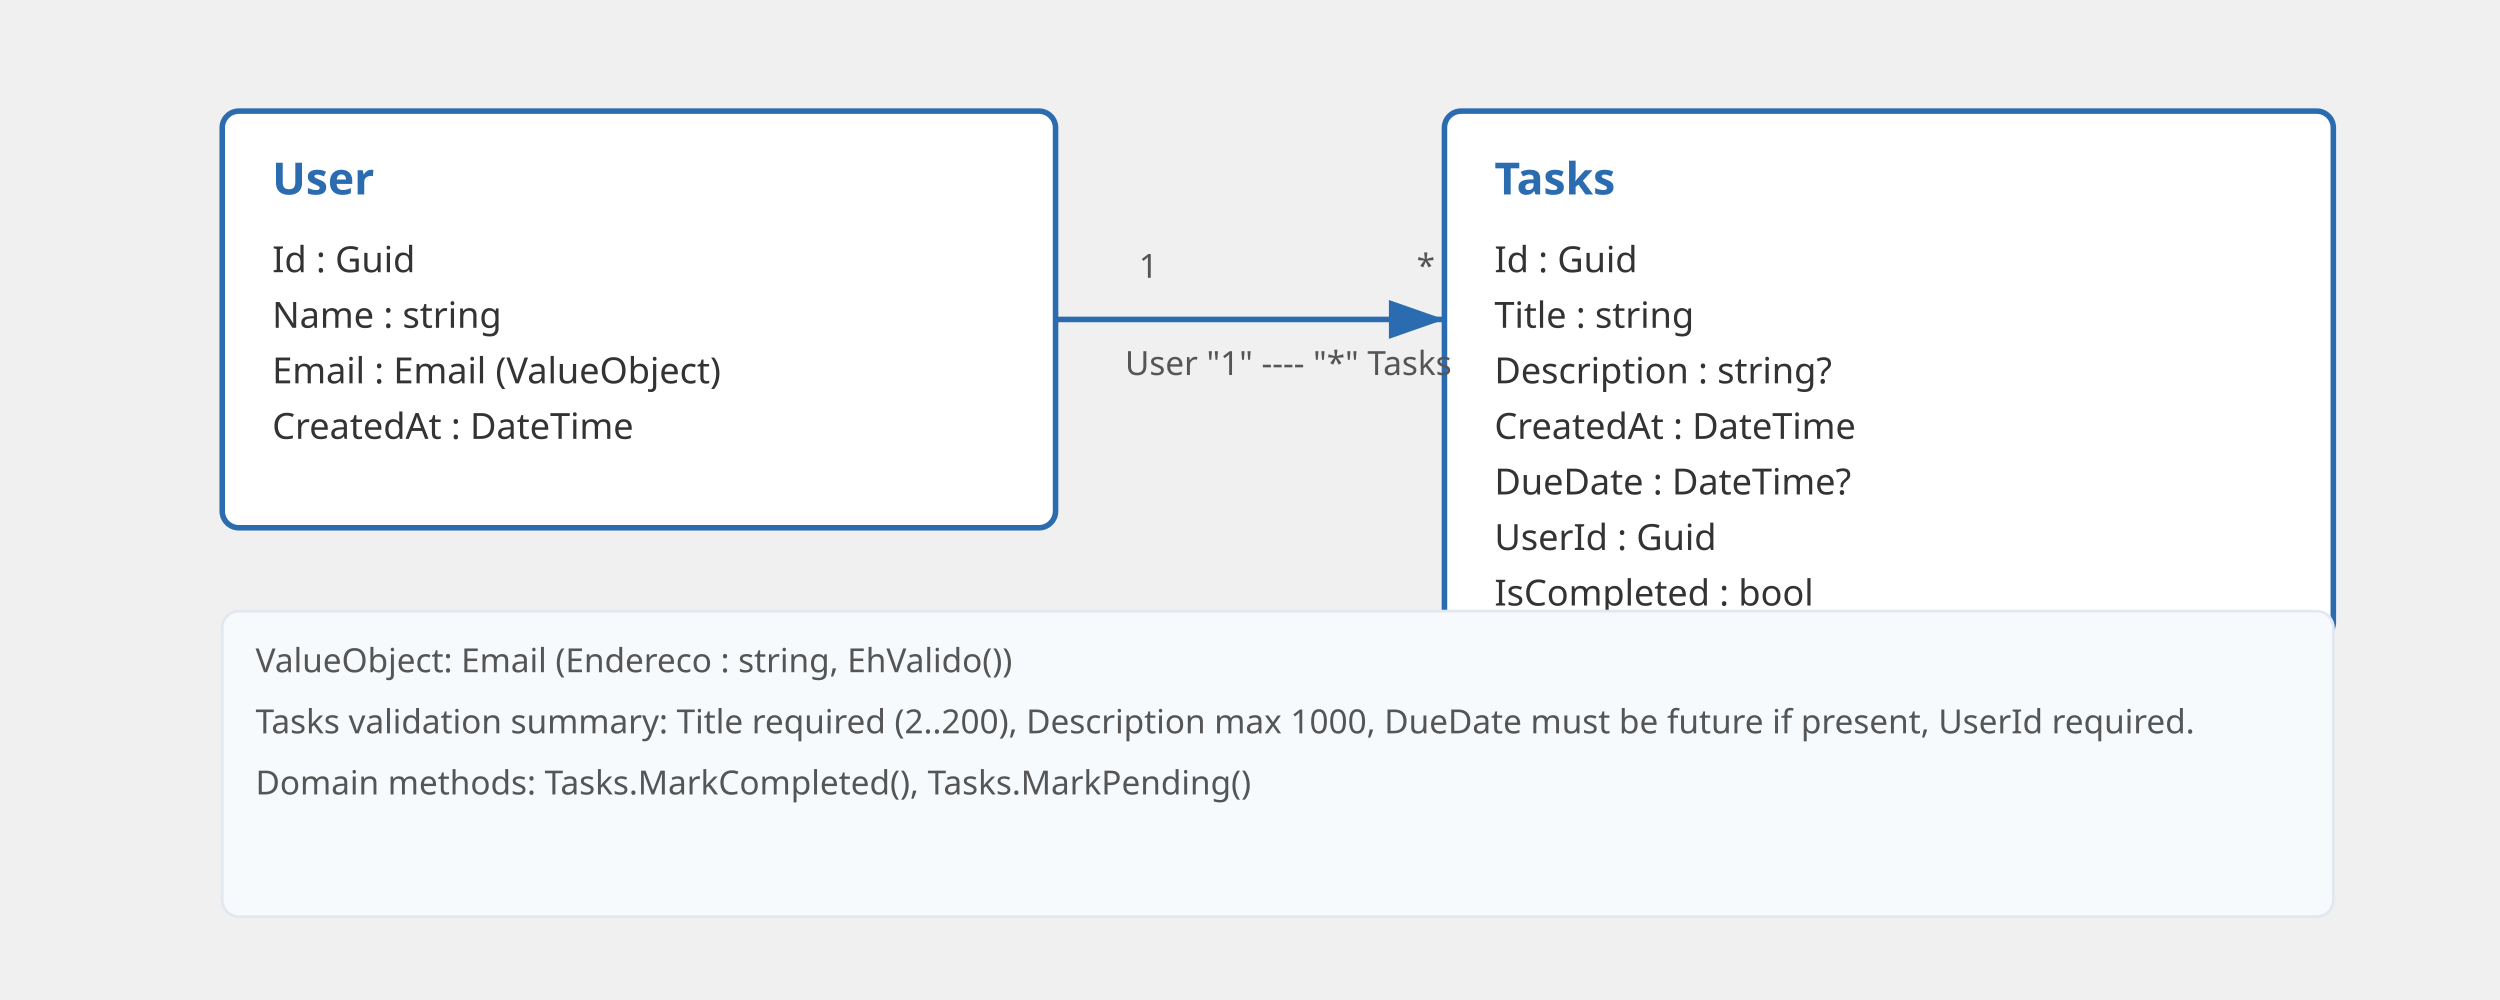
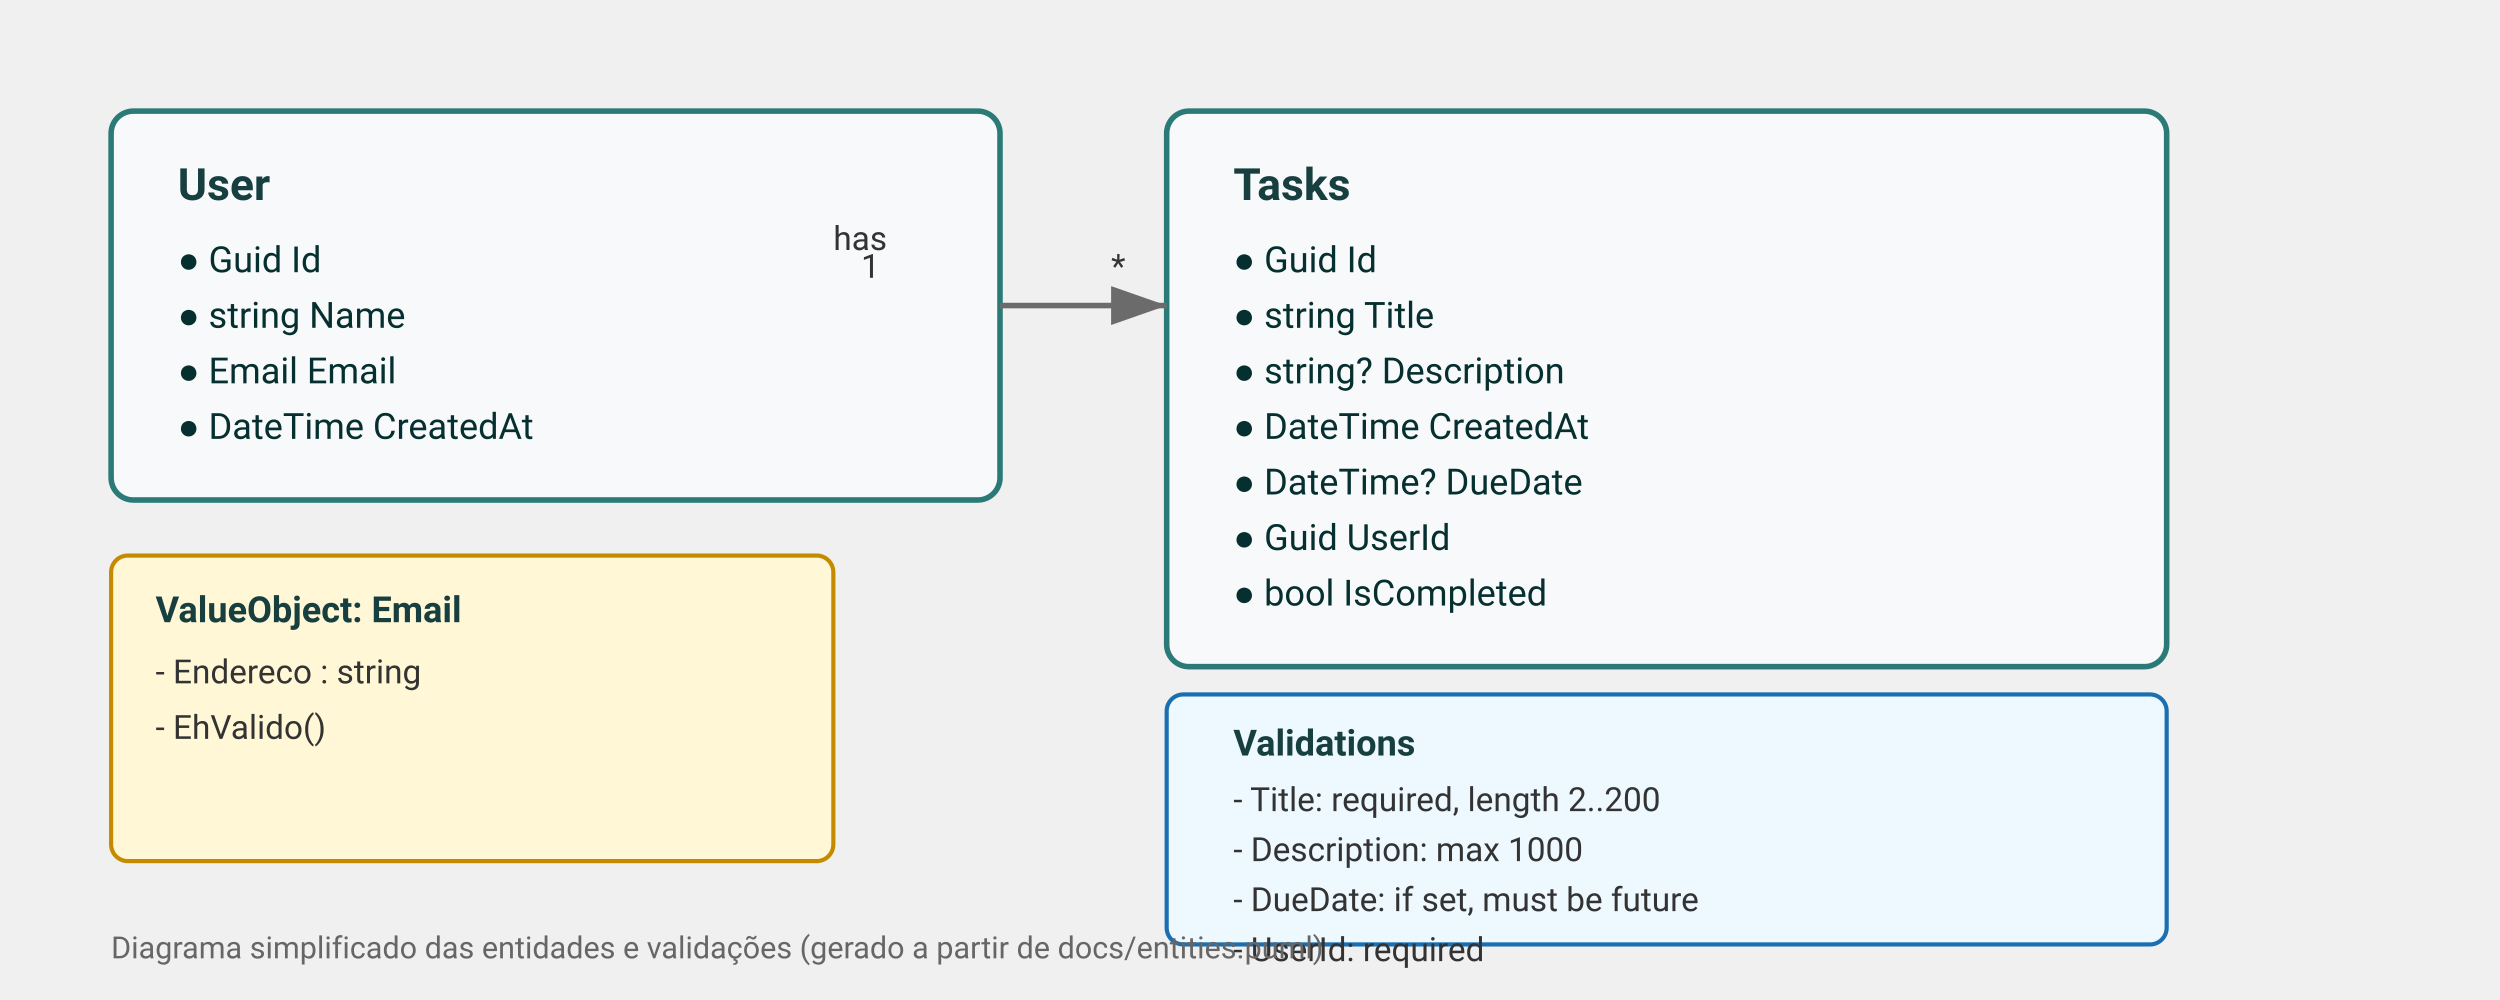
<svg xmlns="http://www.w3.org/2000/svg" width="900" height="360" viewBox="0 0 900 360">
  <style>
-     .box { fill: #ffffff; stroke: #2b6cb0; stroke-width: 2px; rx: 6px; }
-     .title { font: bold 16px sans-serif; fill: #2b6cb0; }
-     .attr { font: 13px sans-serif; fill: #333333; }
-     .note { font: 12px sans-serif; fill: #555555; }
-     .arrow { stroke: #2b6cb0; stroke-width: 2px; marker-end: url(#arrowhead); }
+     .box { fill:#f8f9fb; stroke:#2b7a78; stroke-width:2; rx:8; }
+     .title { font: 16px/1.2 'Segoe UI', Roboto, Arial; font-weight:700; fill:#173f3f }
+     .attr { font: 13px/1.2 'Segoe UI', Roboto, Arial; fill:#062f2f }
+     .note { font: 12px/1.2 'Segoe UI', Roboto, Arial; fill:#333 }
+     .link { stroke:#6b6b6b; stroke-width:2; marker-end:url(#arrow);} 
  </style>
  <defs>
-     <marker id="arrowhead" markerWidth="10" markerHeight="7" refX="10" refY="3.5" orient="auto">
-       <polygon points="0 0, 10 3.5, 0 7" fill="#2b6cb0" />
+     <marker id="arrow" markerWidth="10" markerHeight="7" refX="10" refY="3.5" orient="auto">
+       <polygon points="0 0, 10 3.5, 0 7" fill="#6b6b6b" />
    </marker>
  </defs>
-   <g transform="translate(80,40)">
-     <rect class="box" width="300" height="150" />
-     <text class="title" x="18" y="30">User</text>
-     <text class="attr" x="18" y="58">Id : Guid</text>
-     <text class="attr" x="18" y="78">Name : string</text>
-     <text class="attr" x="18" y="98">Email : Email (ValueObject)</text>
-     <text class="attr" x="18" y="118">CreatedAt : DateTime</text>
-   </g>
-   <g transform="translate(520,40)">
-     <rect class="box" width="320" height="190" />
-     <text class="title" x="18" y="30">Tasks</text>
-     <text class="attr" x="18" y="58">Id : Guid</text>
-     <text class="attr" x="18" y="78">Title : string</text>
-     <text class="attr" x="18" y="98">Description : string?</text>
-     <text class="attr" x="18" y="118">CreatedAt : DateTime</text>
-     <text class="attr" x="18" y="138">DueDate : DateTime?</text>
-     <text class="attr" x="18" y="158">UserId : Guid</text>
-     <text class="attr" x="18" y="178">IsCompleted : bool</text>
-   </g>
-   <g>
-     <line class="arrow" x1="380" y1="115" x2="520" y2="115" />
-     <text class="note" x="410" y="100">1</text>
-     <text class="note" x="510" y="100">*</text>
-     <text class="note" x="405" y="135">User "1" ---- "*" Tasks</text>
-   </g>
-   <g transform="translate(80,220)">
-     <rect x="0" y="0" width="760" height="110" rx="6" fill="#f7fafc" stroke="#e2e8f0" />
-     <text class="note" x="12" y="22">ValueObject: Email (Endereco : string, EhValido())</text>
-     <text class="note" x="12" y="44">Tasks validation summary: Title required (2..200), Description max 1000, DueDate must be future if present, UserId required.</text>
-     <text class="note" x="12" y="66">Domain methods: Tasks.MarkCompleted(), Tasks.MarkPending()</text>
-   </g>
+   <rect x="40" y="40" width="320" height="140" class="box" />
+   <text x="64" y="72" class="title">User</text>
+   <text x="64" y="98" class="attr">● Guid Id</text>
+   <text x="64" y="118" class="attr">● string Name</text>
+   <text x="64" y="138" class="attr">● Email Email</text>
+   <text x="64" y="158" class="attr">● DateTime CreatedAt</text>
+   <rect x="420" y="40" width="360" height="200" class="box" />
+   <text x="444" y="72" class="title">Tasks</text>
+   <text x="444" y="98" class="attr">● Guid Id</text>
+   <text x="444" y="118" class="attr">● string Title</text>
+   <text x="444" y="138" class="attr">● string? Description</text>
+   <text x="444" y="158" class="attr">● DateTime CreatedAt</text>
+   <text x="444" y="178" class="attr">● DateTime? DueDate</text>
+   <text x="444" y="198" class="attr">● Guid UserId</text>
+   <text x="444" y="218" class="attr">● bool IsCompleted</text>
+   <path d="M360 110 L420 110" class="link" />
+   <text x="310" y="100" class="note">1</text>
+   <text x="400" y="100" class="note">*</text>
+   <text x="300" y="90" class="note">has</text>
+   <rect x="40" y="200" width="260" height="110" fill="#fff7d6" stroke="#c48b00" stroke-width="1.5" rx="6" />
+   <text x="56" y="224" class="title" style="font-size:13px;">ValueObject: Email</text>
+   <text x="56" y="246" class="note">- Endereco : string</text>
+   <text x="56" y="266" class="note">- EhValido()</text>
+   <rect x="420" y="250" width="360" height="90" fill="#eef8ff" stroke="#1b6fb1" stroke-width="1.5" rx="6" />
+   <text x="444" y="272" class="title" style="font-size:13px;">Validations</text>
+   <text x="444" y="292" class="note">- Title: required, length 2..200</text>
+   <text x="444" y="310" class="note">- Description: max 1000</text>
+   <text x="444" y="328" class="note">- DueDate: if set, must be future</text>
+   <text x="444" y="346" class="note">- UserId: required</text>
+   <text x="40" y="345" class="note" style="font-size:11px; fill:#666">Diagrama simplificado das entidades e validações (gerado a partir de docs/entities.puml)</text>
</svg>
